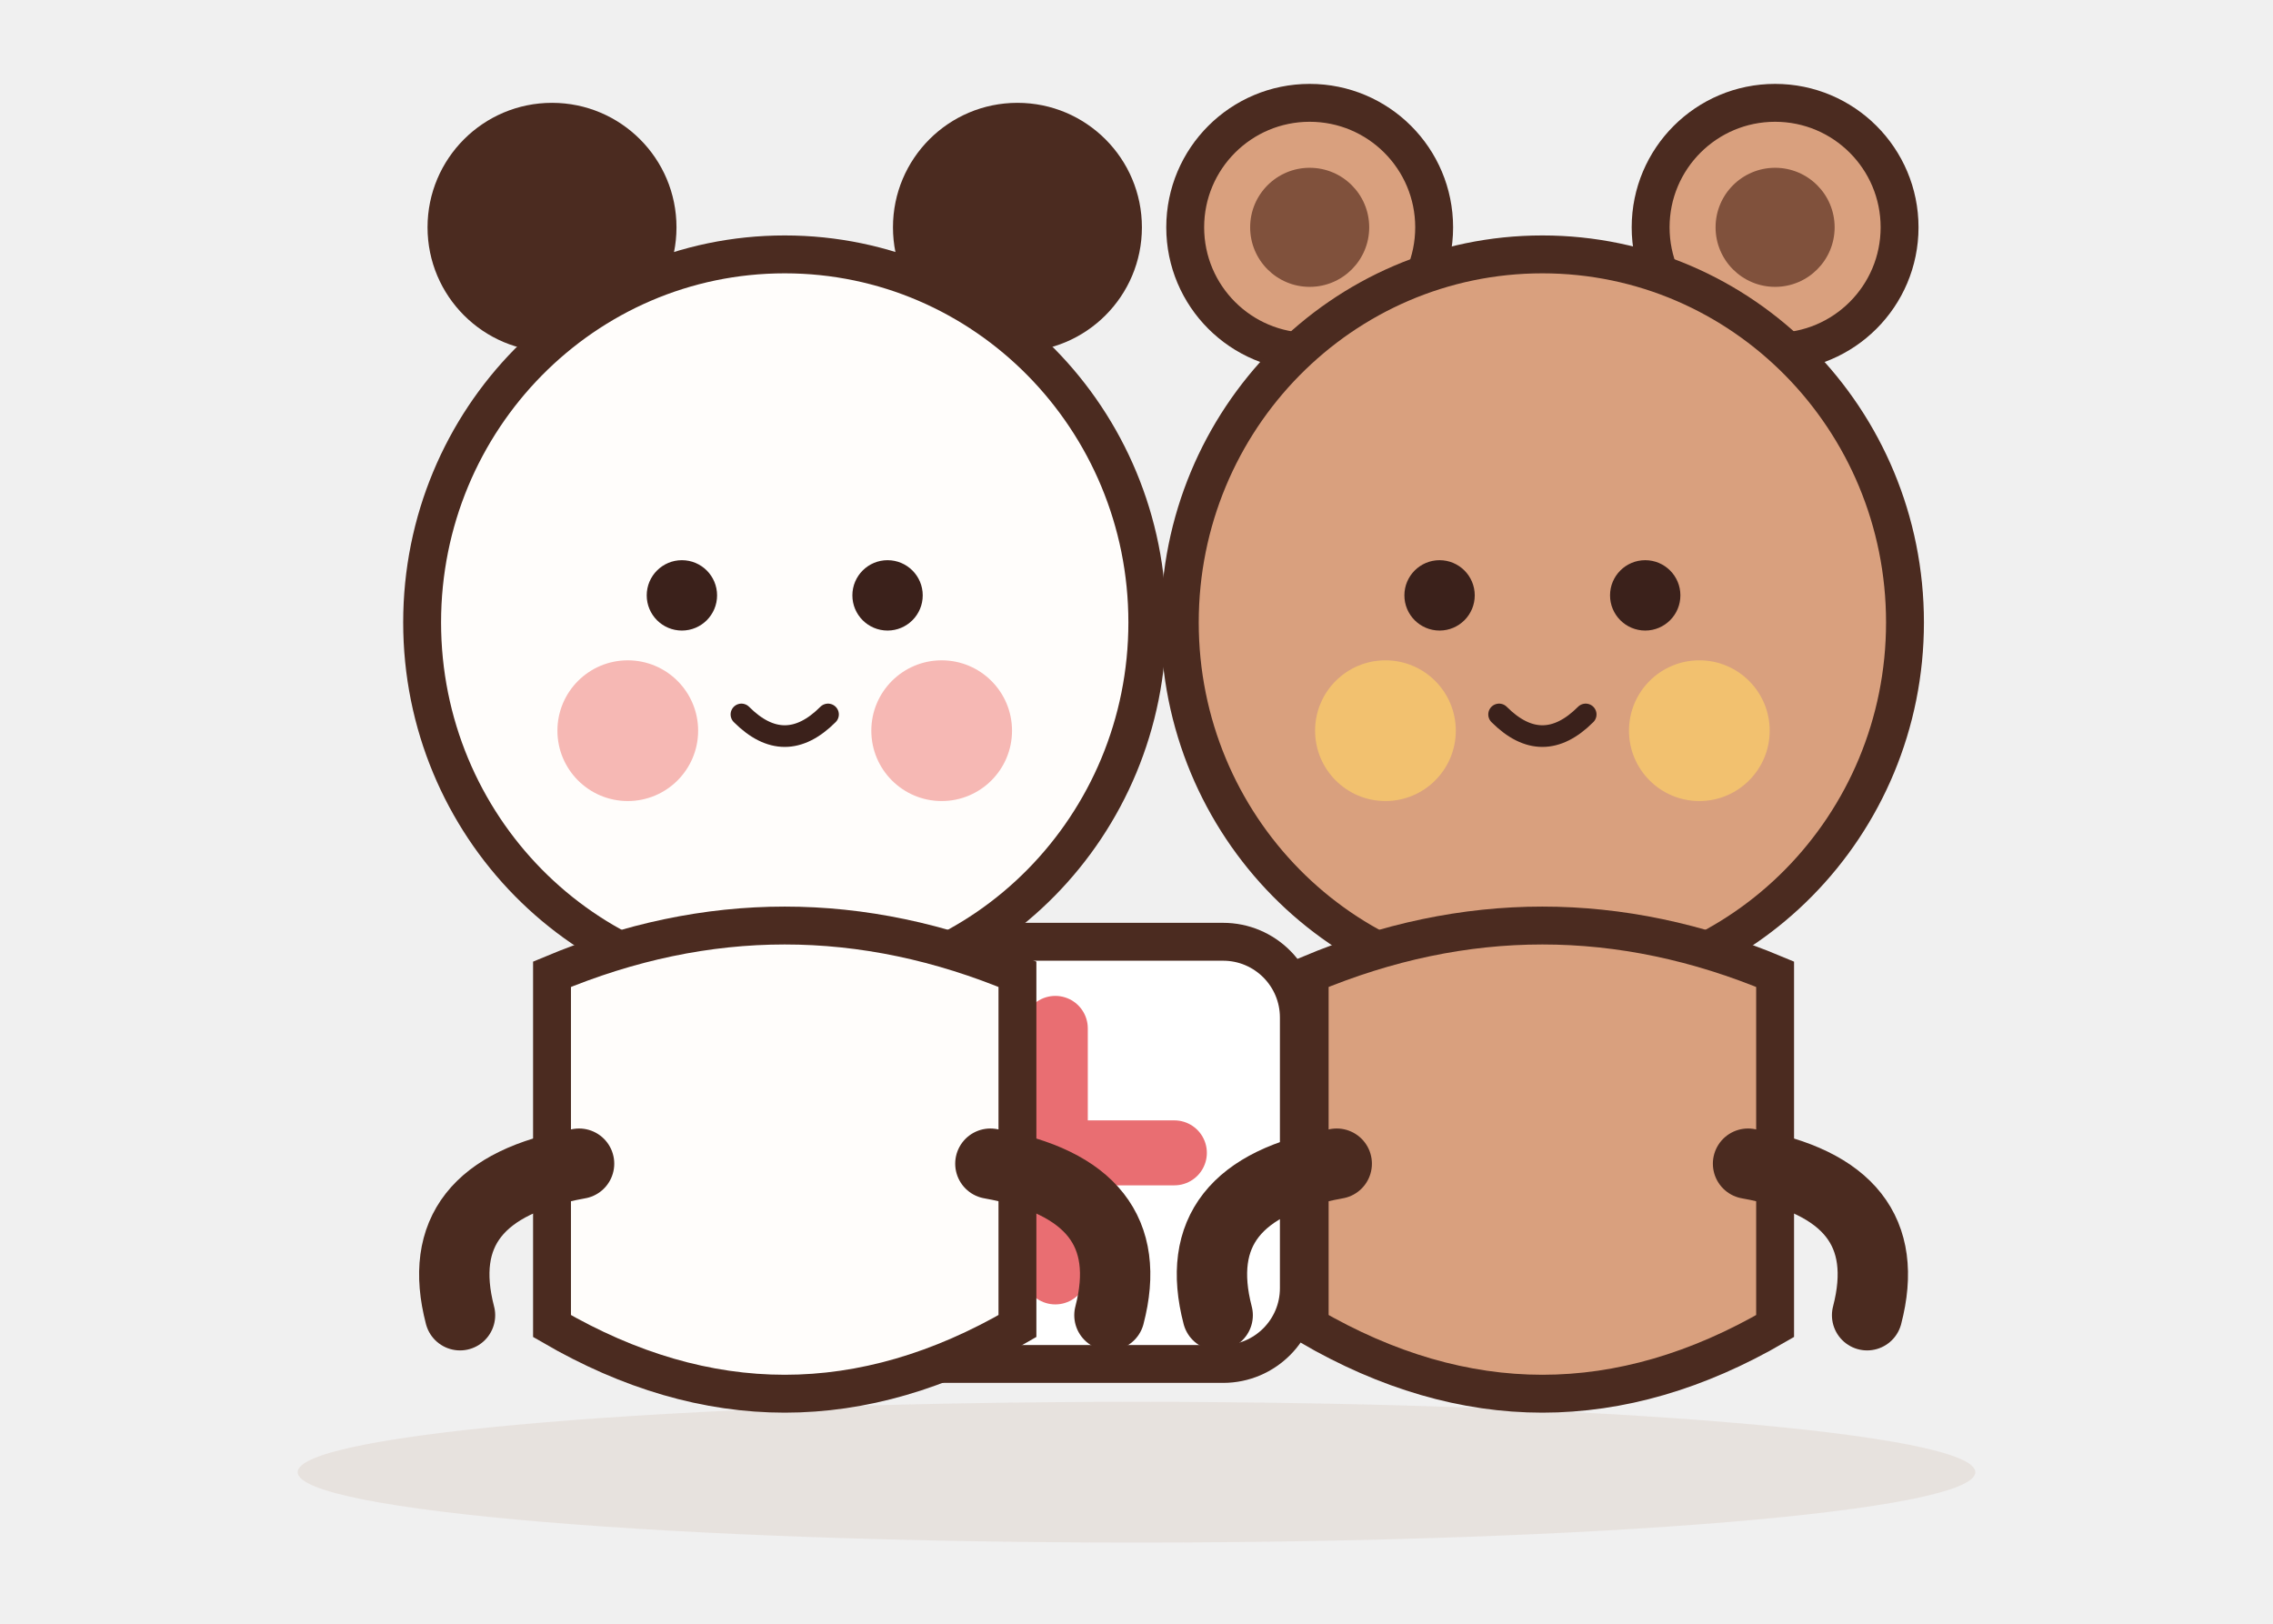
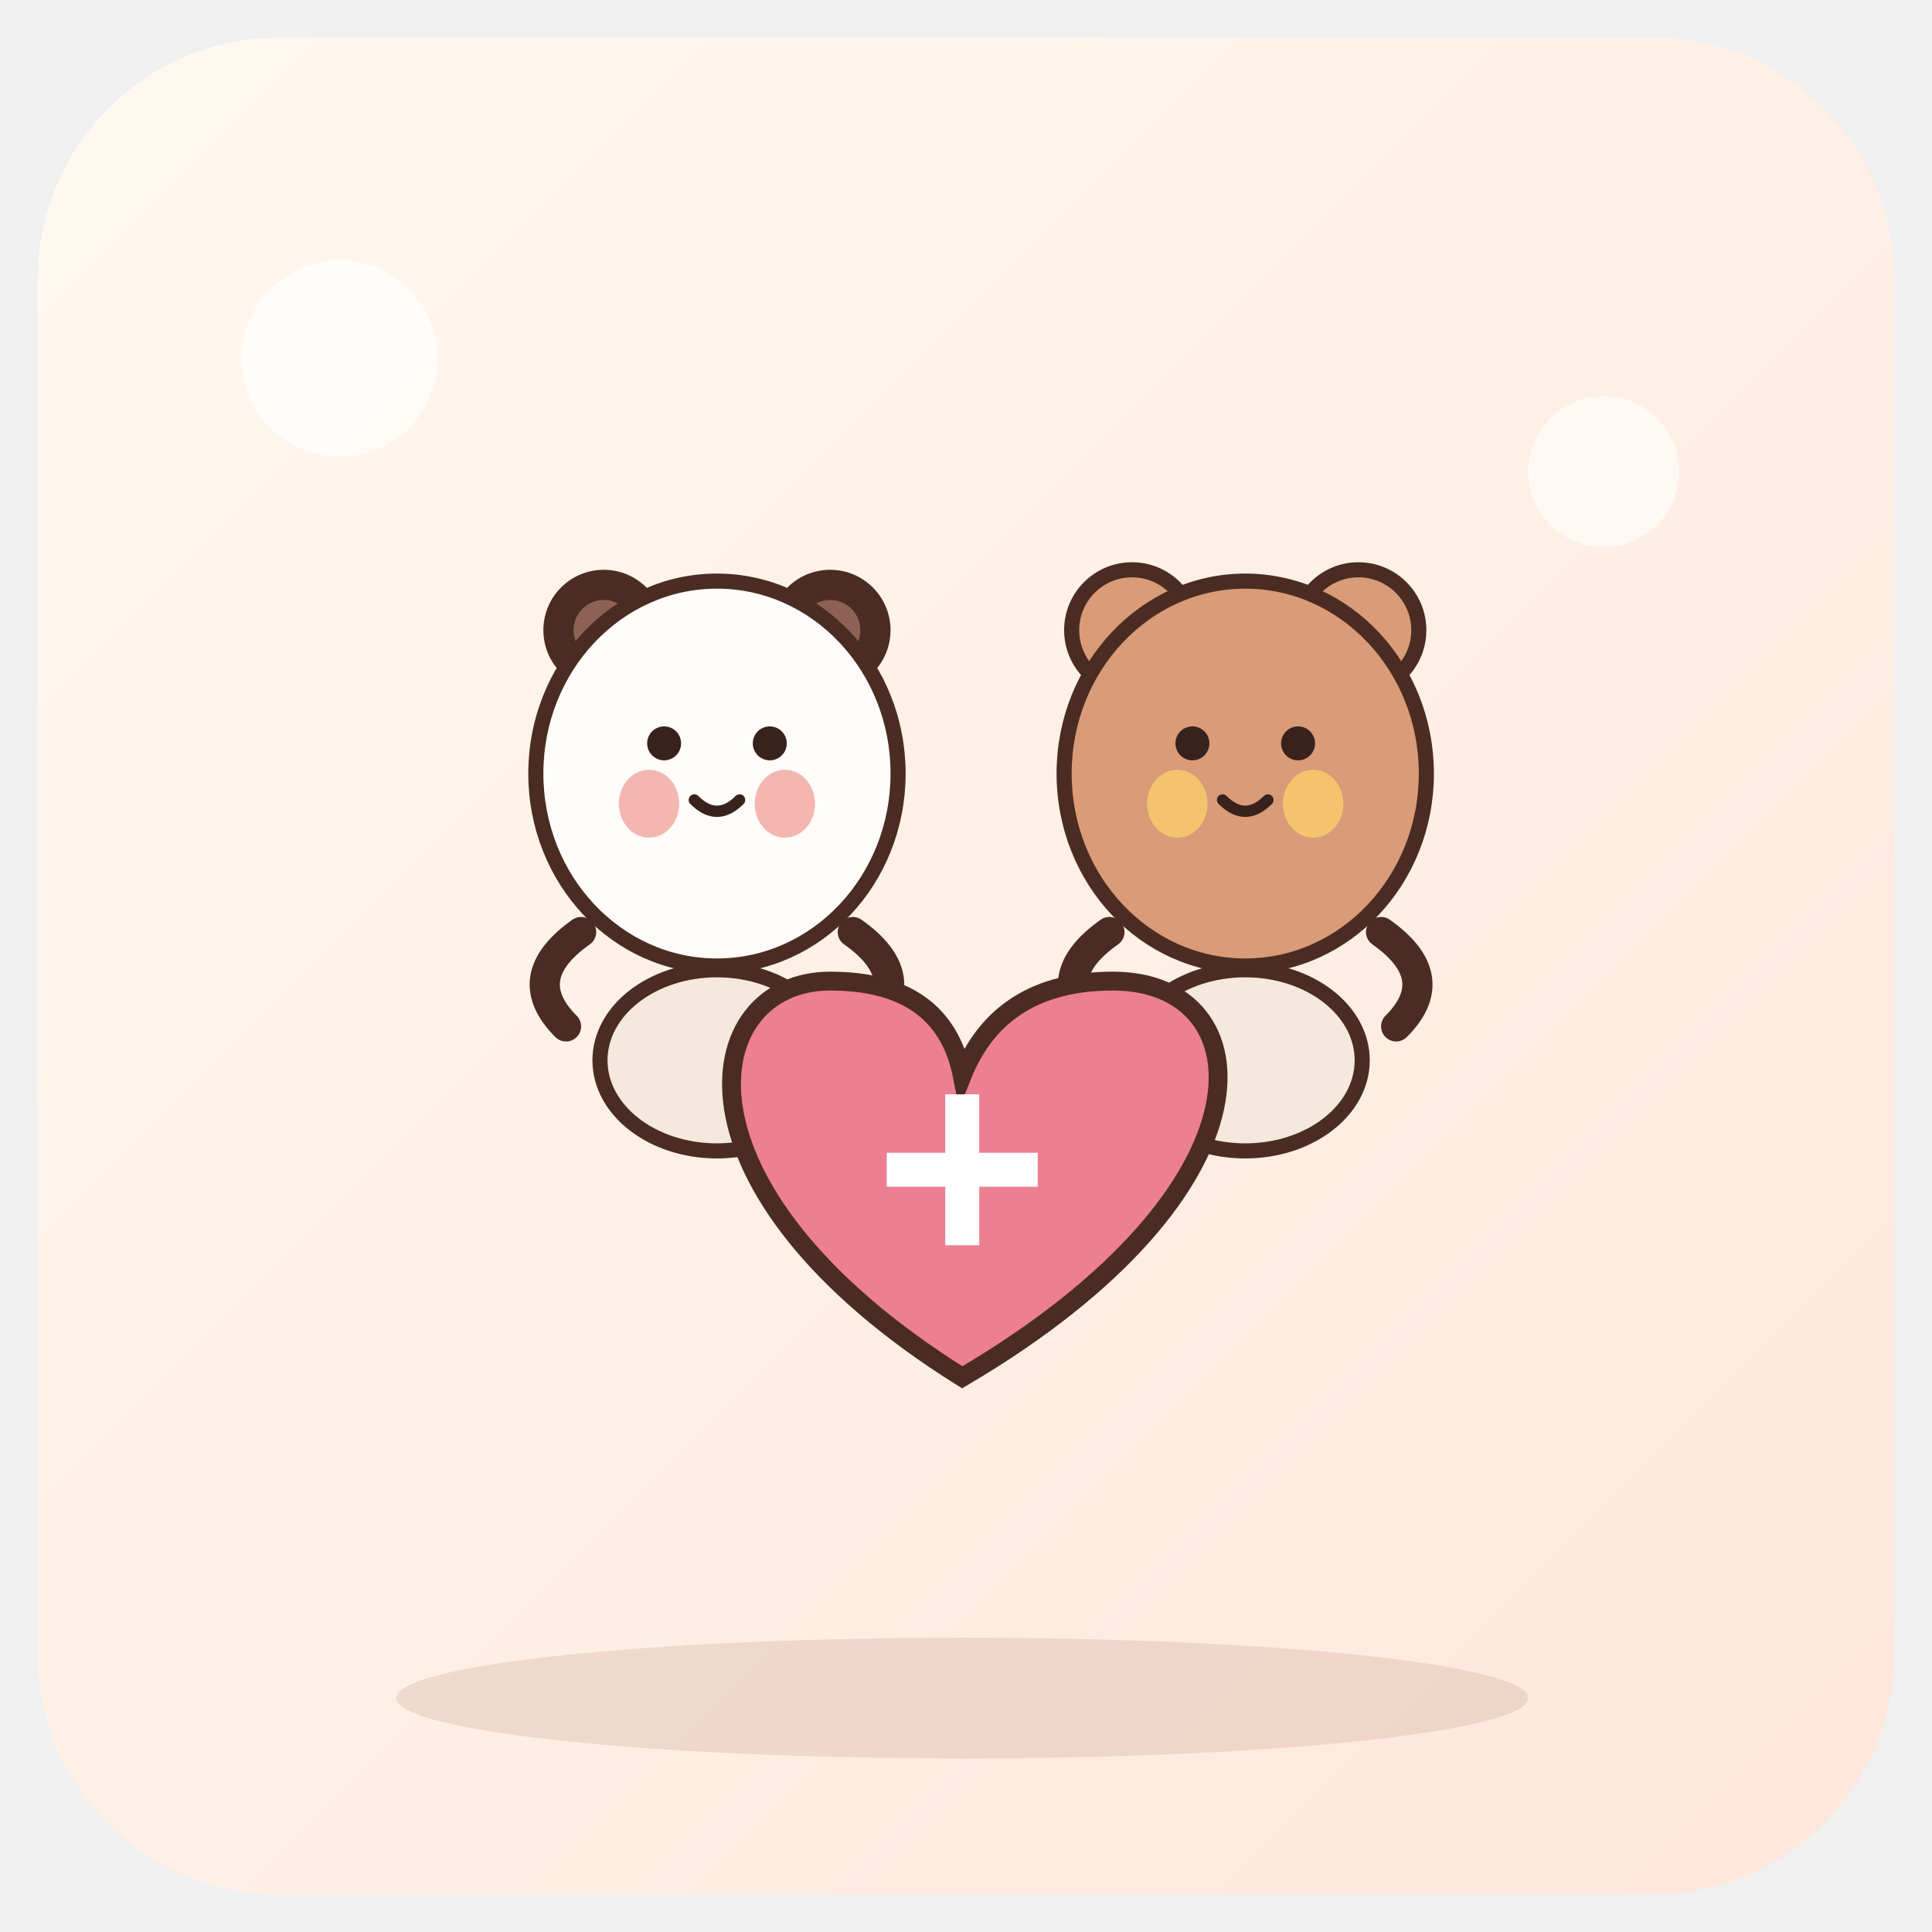
- <svg xmlns="http://www.w3.org/2000/svg" width="420" height="300" viewBox="0 0 420 300">
-   <ellipse cx="210" cy="272" rx="155" ry="13" fill="#d8c8bd" opacity=".35" />
-   <rect x="150" y="174" width="90" height="78" rx="14" fill="#fff" stroke="#4b2b20" stroke-width="7" />
-   <path d="M195 190v45m-22 -22h44" stroke="#e96e72" stroke-width="12" stroke-linecap="round" />
-   <path d="M270 88q20 -30 40 0q-20 30 -40 0" fill="#f3a6b1" stroke="#4b2b20" stroke-width="5" />
-   <circle cx="102" cy="42" r="23" fill="#4b2b20" />
-   <circle cx="188" cy="42" r="23" fill="#4b2b20" />
-   <ellipse cx="145" cy="115" rx="67" ry="68" fill="#fffdfb" stroke="#4b2b20" stroke-width="7" />
-   <circle cx="116" cy="135" r="13" fill="#f6b8b4" />
-   <circle cx="174" cy="135" r="13" fill="#f6b8b4" />
-   <circle cx="126" cy="110" r="6.5" fill="#3b211b" />
-   <circle cx="164" cy="110" r="6.5" fill="#3b211b" />
-   <path d="M137 132q8 8 16 0" fill="none" stroke="#3b211b" stroke-width="4" stroke-linecap="round" />
-   <path d="M102 180q43 -18 86 0v65q-43 25 -86 0Z" fill="#fffdfb" stroke="#4b2b20" stroke-width="7" />
-   <path d="M107 215q-28 5 -22 28m98 -28q28 5 22 28" stroke="#4b2b20" stroke-width="13" fill="none" stroke-linecap="round" />
-   <circle cx="242" cy="42" r="23" fill="#d9a07e" stroke="#4b2b20" stroke-width="7" />
-   <circle cx="328" cy="42" r="23" fill="#d9a07e" stroke="#4b2b20" stroke-width="7" />
-   <circle cx="242" cy="42" r="11" fill="#80513c" />
-   <circle cx="328" cy="42" r="11" fill="#80513c" />
-   <ellipse cx="285" cy="115" rx="67" ry="68" fill="#d9a07e" stroke="#4b2b20" stroke-width="7" />
-   <circle cx="256" cy="135" r="13" fill="#f2c16f" />
-   <circle cx="314" cy="135" r="13" fill="#f2c16f" />
-   <circle cx="266" cy="110" r="6.5" fill="#3b211b" />
-   <circle cx="304" cy="110" r="6.5" fill="#3b211b" />
-   <path d="M277 132q8 8 16 0" fill="none" stroke="#3b211b" stroke-width="4" stroke-linecap="round" />
-   <path d="M242 180q43 -18 86 0v65q-43 25 -86 0Z" fill="#d9a07e" stroke="#4b2b20" stroke-width="7" />
-   <path d="M247 215q-28 5 -22 28m98 -28q28 5 22 28" stroke="#4b2b20" stroke-width="13" fill="none" stroke-linecap="round" />
+ <svg xmlns="http://www.w3.org/2000/svg" width="512" height="512" viewBox="0 0 512 512">
+   <defs>
+     <linearGradient id="g" x2="1" y2="1">
+       <stop stop-color="#fff9f1" />
+       <stop offset="1" stop-color="#ffe6da" />
+     </linearGradient>
+   </defs>
+   <rect x="10" y="10" width="492" height="492" rx="64" fill="url(#g)" />
+   <circle cx="90" cy="95" r="26" fill="#fff" opacity=".65" />
+   <circle cx="425" cy="125" r="20" fill="#fff" opacity=".6" />
+   <circle cx="160" cy="167" r="16" fill="#4b2c22" />
+   <circle cx="220" cy="167" r="16" fill="#4b2c22" />
+   <circle cx="160" cy="167" r="8" fill="#8c6255" />
+   <circle cx="220" cy="167" r="8" fill="#8c6255" />
+   <ellipse cx="190" cy="205" rx="48" ry="51" fill="#fffdfb" stroke="#4b2c22" stroke-width="4" />
+   <ellipse cx="172" cy="213" rx="8" ry="9" fill="#f4b7b0" />
+   <ellipse cx="208" cy="213" rx="8" ry="9" fill="#f4b7b0" />
+   <circle cx="176" cy="197" r="4.5" fill="#39221c" />
+   <circle cx="204" cy="197" r="4.5" fill="#39221c" />
+   <path d="M184 212 Q190 218 196 212" fill="none" stroke="#39221c" stroke-width="3" stroke-linecap="round" />
+   <path d="M154 247 Q137 259 150 272 M226 247 Q243 259 230 272" fill="none" stroke="#4b2c22" stroke-width="8" stroke-linecap="round" />
+   <ellipse cx="190" cy="281" rx="31" ry="24" fill="#f5e8dc" stroke="#4b2c22" stroke-width="4" />
+   <circle cx="300" cy="167" r="16" fill="#d99b78" stroke="#4b2c22" stroke-width="4" />
+   <circle cx="360" cy="167" r="16" fill="#d99b78" stroke="#4b2c22" stroke-width="4" />
+   <ellipse cx="330" cy="205" rx="48" ry="51" fill="#d99b78" stroke="#4b2c22" stroke-width="4" />
+   <ellipse cx="312" cy="213" rx="8" ry="9" fill="#f3c46d" />
+   <ellipse cx="348" cy="213" rx="8" ry="9" fill="#f3c46d" />
+   <circle cx="316" cy="197" r="4.5" fill="#39221c" />
+   <circle cx="344" cy="197" r="4.5" fill="#39221c" />
+   <path d="M324 212 Q330 218 336 212" fill="none" stroke="#39221c" stroke-width="3" stroke-linecap="round" />
+   <path d="M294 247 Q277 259 290 272 M366 247 Q383 259 370 272" fill="none" stroke="#4b2c22" stroke-width="8" stroke-linecap="round" />
+   <ellipse cx="330" cy="281" rx="31" ry="24" fill="#f5e8dc" stroke="#4b2c22" stroke-width="4" />
+   <path d="M255 365 C175 315 185 260 220 260 Q250 260 255 285 Q265 260 295 260 C335 260 340 315 255 365Z" fill="#ed7f92" stroke="#4b2c22" stroke-width="5" />
+   <path d="M235 310 H275 M255 290 V330" stroke="#fff" stroke-width="9" />
+   <ellipse cx="255" cy="450" rx="150" ry="16" fill="#b88d7b" opacity=".22" />
</svg>
